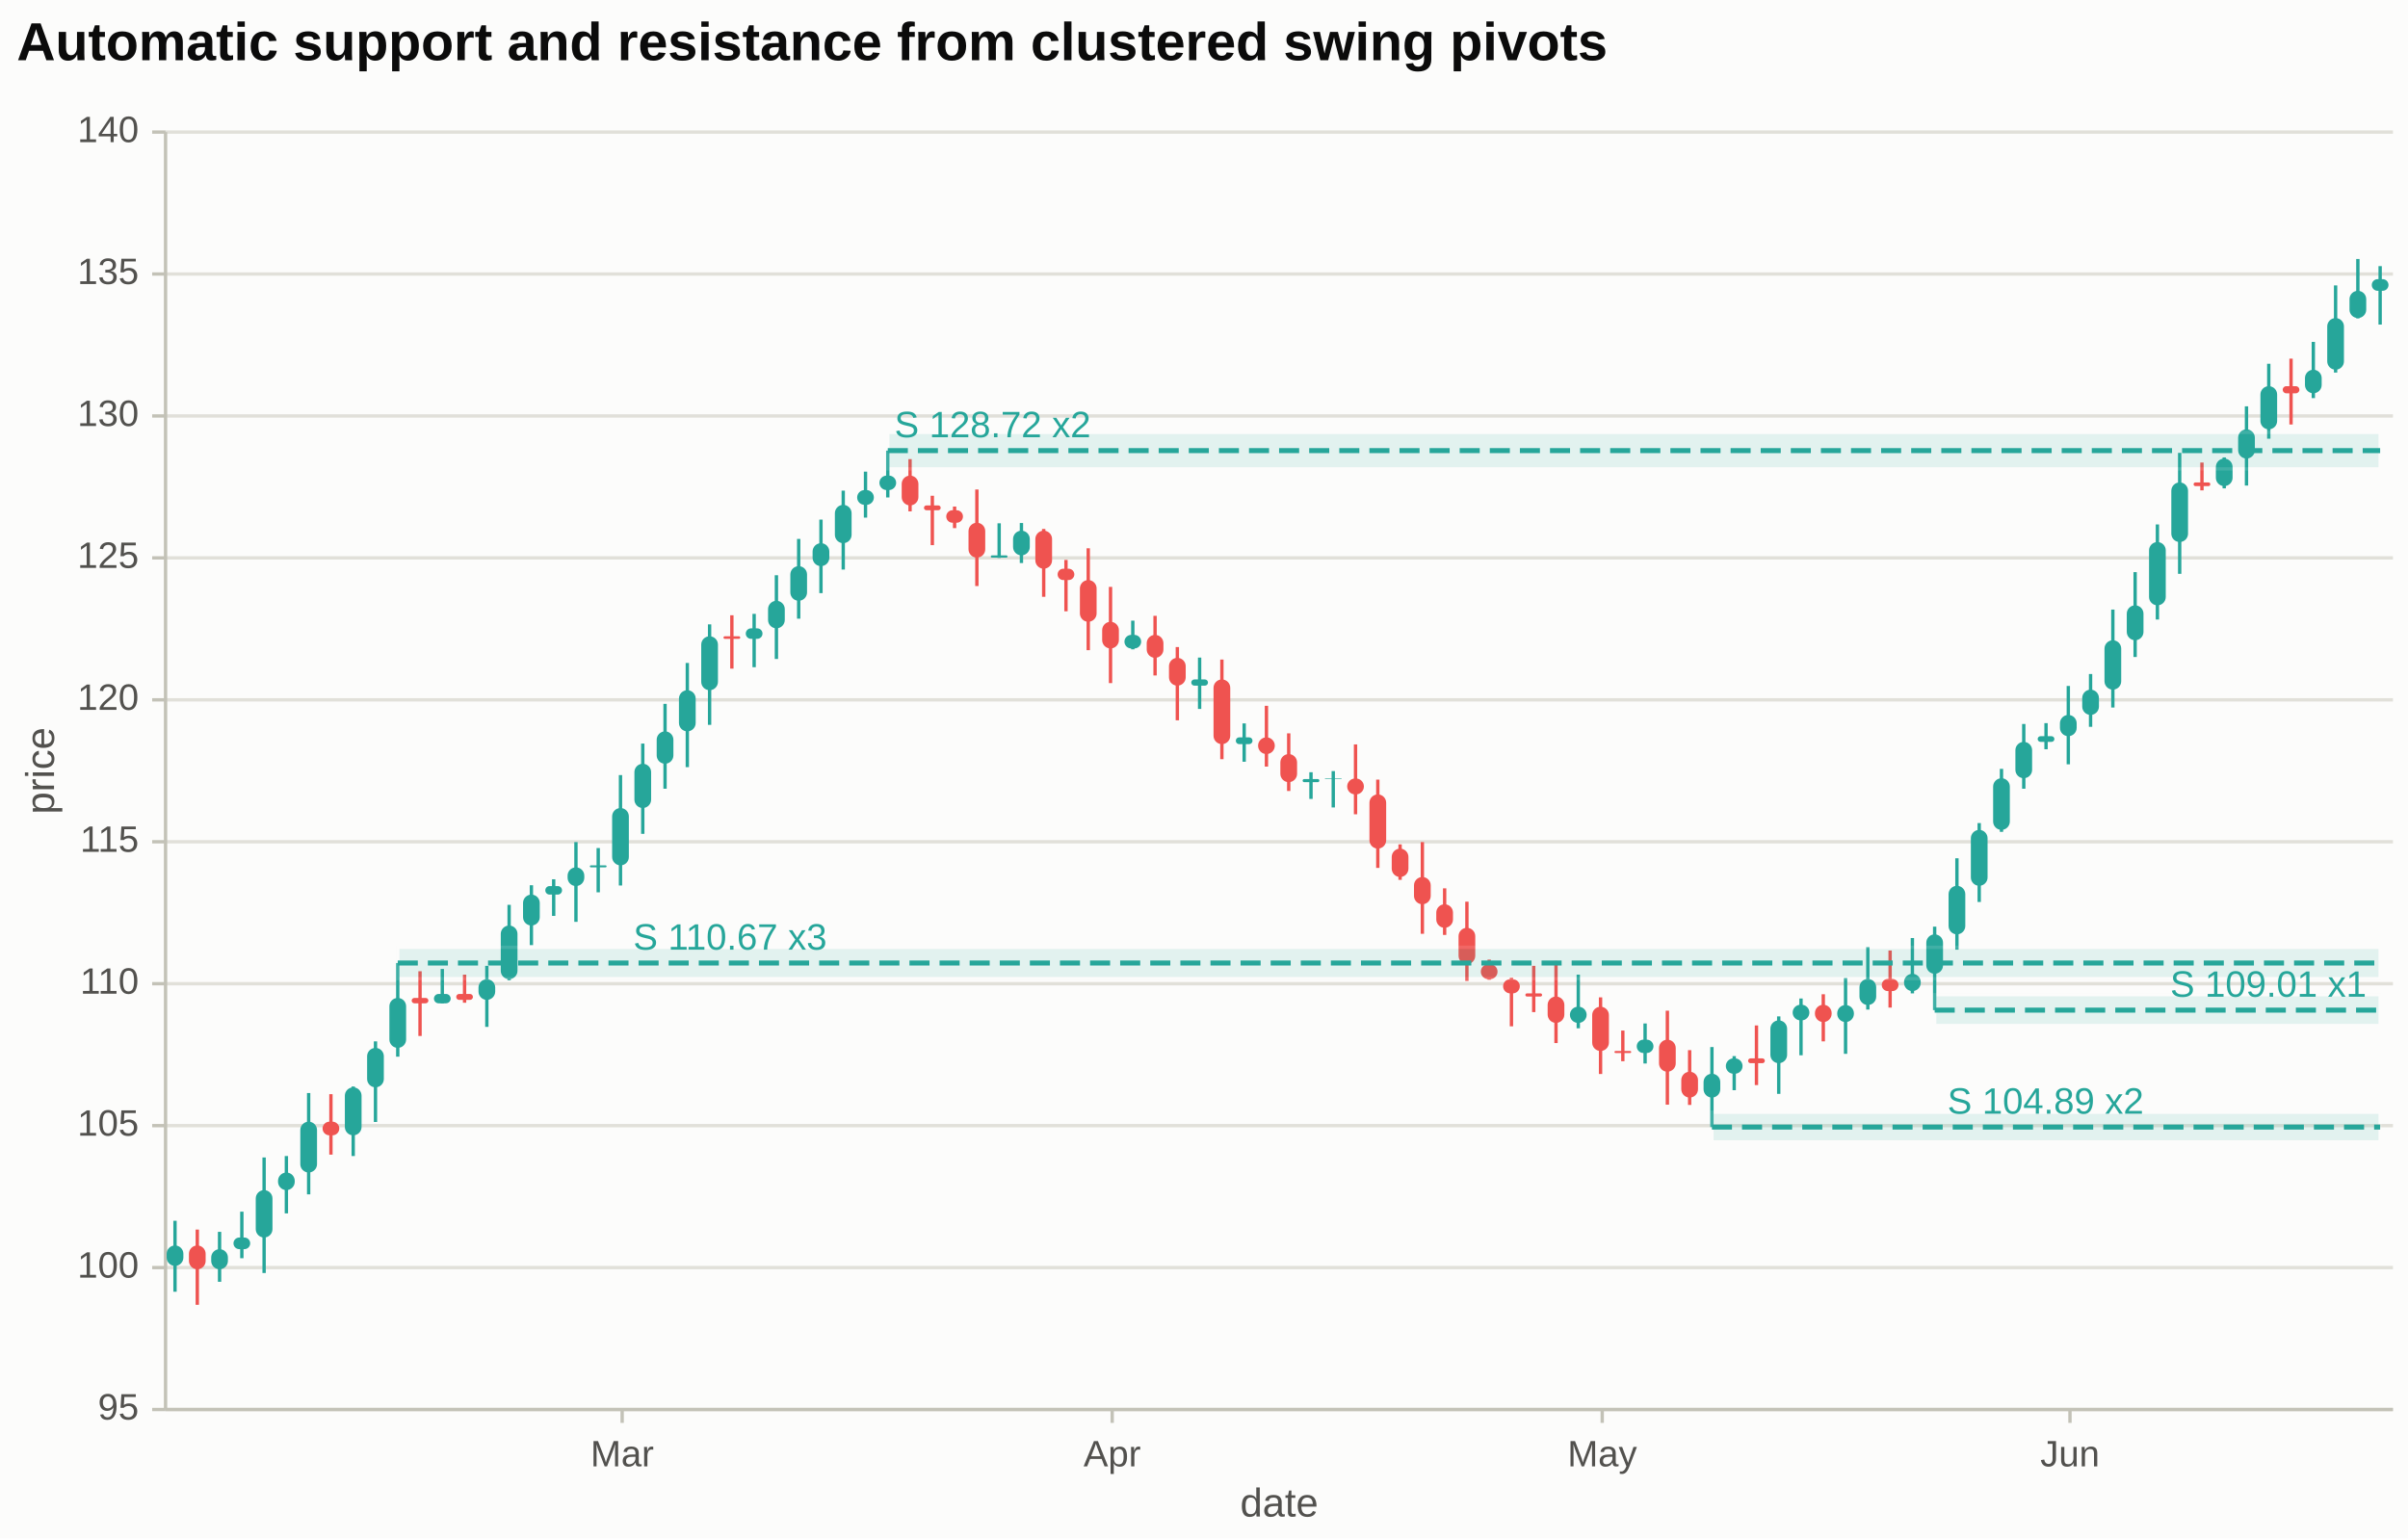
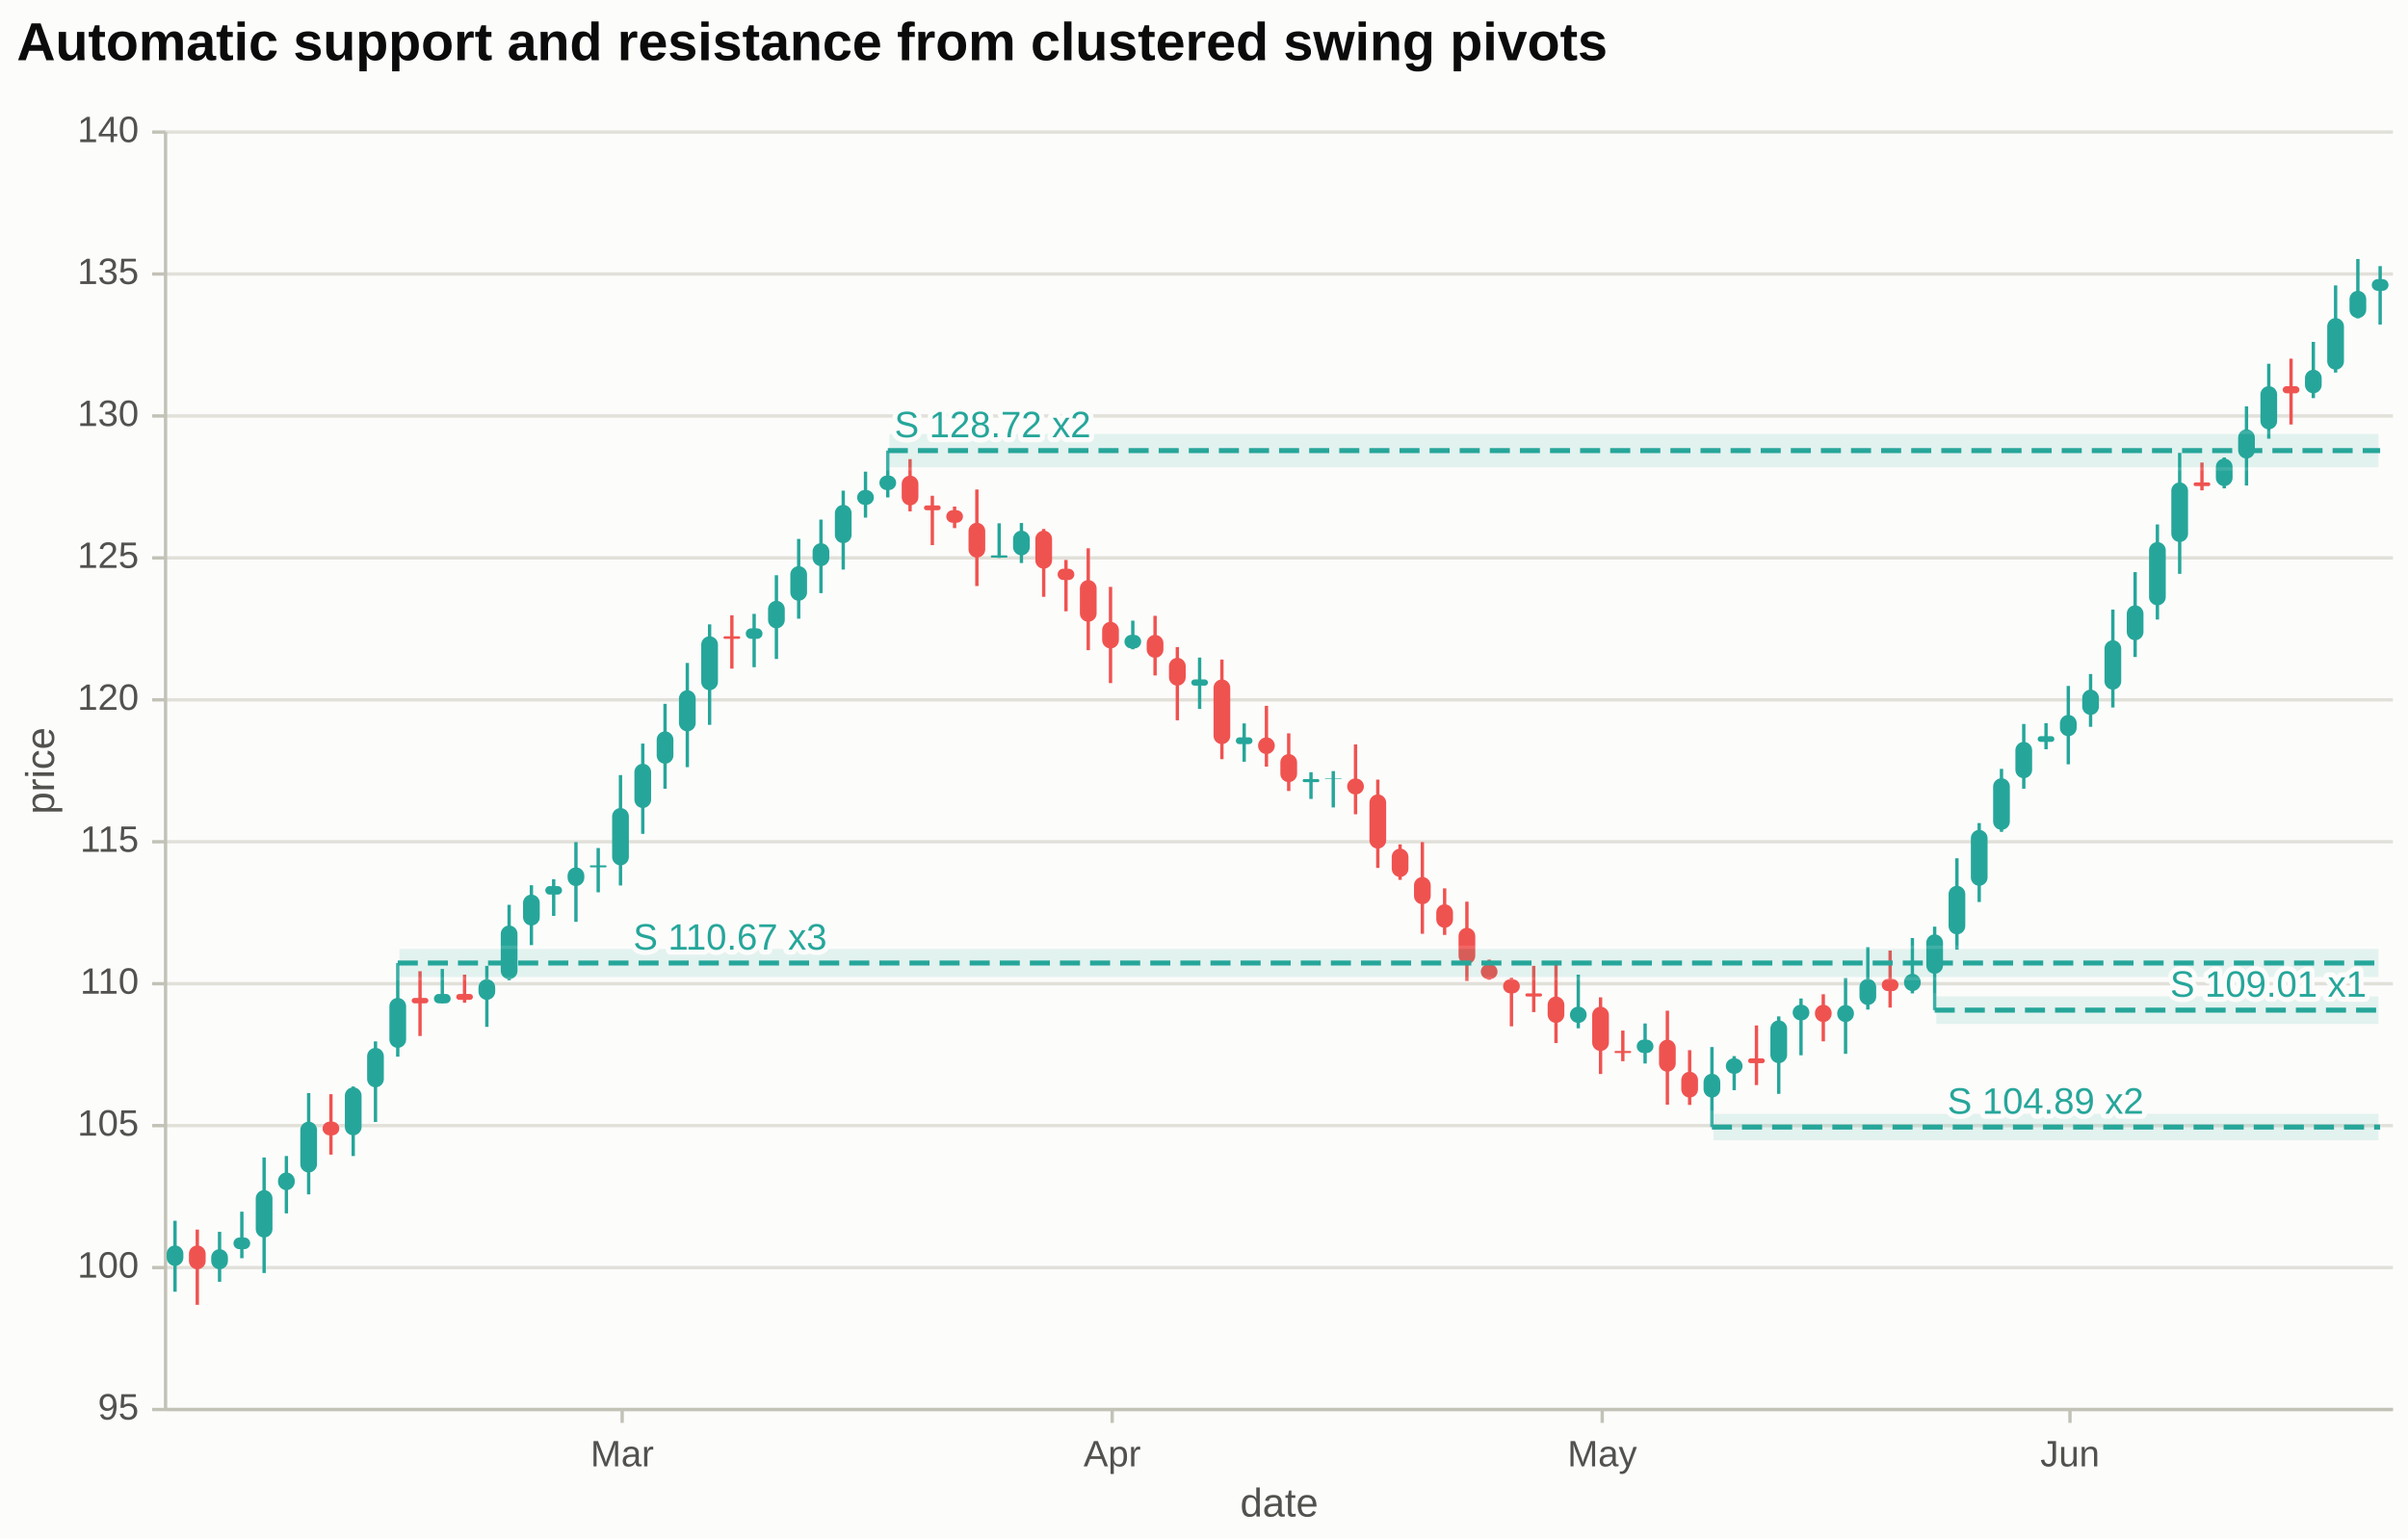
<svg xmlns="http://www.w3.org/2000/svg" width="720" height="460" viewBox="0 0 720 460" font-family="Arial, Liberation Sans, sans-serif">
  <defs>
    <clipPath id="clip-price">
      <rect x="49" y="39" width="666" height="382">
</rect>
    </clipPath>
  </defs>
  <rect width="100%" height="100%" fill="#fcfcfb">
</rect>
  <line x1="49.5" y1="421.5" x2="715.5" y2="421.5" stroke="#e1e0d9" stroke-width="1">
</line>
  <line x1="49.5" y1="379.06" x2="715.5" y2="379.06" stroke="#e1e0d9" stroke-width="1">
</line>
  <line x1="49.5" y1="336.61" x2="715.5" y2="336.61" stroke="#e1e0d9" stroke-width="1">
</line>
  <line x1="49.5" y1="294.17" x2="715.5" y2="294.17" stroke="#e1e0d9" stroke-width="1">
</line>
  <line x1="49.5" y1="251.72" x2="715.5" y2="251.72" stroke="#e1e0d9" stroke-width="1">
</line>
  <line x1="49.5" y1="209.28" x2="715.5" y2="209.28" stroke="#e1e0d9" stroke-width="1">
</line>
  <line x1="49.5" y1="166.83" x2="715.5" y2="166.83" stroke="#e1e0d9" stroke-width="1">
</line>
  <line x1="49.5" y1="124.39" x2="715.5" y2="124.39" stroke="#e1e0d9" stroke-width="1">
</line>
  <line x1="49.5" y1="81.94" x2="715.5" y2="81.94" stroke="#e1e0d9" stroke-width="1">
</line>
  <line x1="49.5" y1="39.5" x2="715.5" y2="39.5" stroke="#e1e0d9" stroke-width="1">
</line>
  <line x1="49.5" y1="421.5" x2="715.5" y2="421.5" stroke="#c3c2b7" stroke-width="1">
</line>
  <line x1="186.03" y1="421.5" x2="186.03" y2="425.5" stroke="#c3c2b7" stroke-width="1">
</line>
  <text x="186.03" y="438.5" font-size="11" fill="#52514e" text-anchor="middle">Mar</text>
  <line x1="332.55" y1="421.5" x2="332.55" y2="425.5" stroke="#c3c2b7" stroke-width="1">
</line>
  <text x="332.55" y="438.5" font-size="11" fill="#52514e" text-anchor="middle">Apr</text>
  <line x1="479.07" y1="421.5" x2="479.07" y2="425.5" stroke="#c3c2b7" stroke-width="1">
</line>
  <text x="479.07" y="438.5" font-size="11" fill="#52514e" text-anchor="middle">May</text>
  <line x1="618.93" y1="421.5" x2="618.93" y2="425.5" stroke="#c3c2b7" stroke-width="1">
</line>
  <text x="618.93" y="438.5" font-size="11" fill="#52514e" text-anchor="middle">Jun</text>
  <text x="382.5" y="453.5" font-size="12" fill="#52514e" font-weight="normal" text-anchor="middle">date</text>
  <line x1="49.5" y1="39.5" x2="49.5" y2="421.5" stroke="#c3c2b7" stroke-width="1">
</line>
  <line x1="45.5" y1="421.5" x2="49.5" y2="421.5" stroke="#c3c2b7" stroke-width="1">
</line>
  <text x="41.5" y="424.5" font-size="11" fill="#52514e" text-anchor="end">95</text>
  <line x1="45.5" y1="379.06" x2="49.5" y2="379.06" stroke="#c3c2b7" stroke-width="1">
</line>
  <text x="41.5" y="382.06" font-size="11" fill="#52514e" text-anchor="end">100</text>
  <line x1="45.5" y1="336.61" x2="49.5" y2="336.61" stroke="#c3c2b7" stroke-width="1">
</line>
  <text x="41.5" y="339.61" font-size="11" fill="#52514e" text-anchor="end">105</text>
  <line x1="45.5" y1="294.17" x2="49.5" y2="294.17" stroke="#c3c2b7" stroke-width="1">
</line>
  <text x="41.5" y="297.17" font-size="11" fill="#52514e" text-anchor="end">110</text>
  <line x1="45.5" y1="251.72" x2="49.5" y2="251.72" stroke="#c3c2b7" stroke-width="1">
</line>
  <text x="41.5" y="254.72" font-size="11" fill="#52514e" text-anchor="end">115</text>
  <line x1="45.5" y1="209.28" x2="49.5" y2="209.28" stroke="#c3c2b7" stroke-width="1">
</line>
  <text x="41.5" y="212.28" font-size="11" fill="#52514e" text-anchor="end">120</text>
  <line x1="45.5" y1="166.83" x2="49.5" y2="166.83" stroke="#c3c2b7" stroke-width="1">
</line>
  <text x="41.5" y="169.83" font-size="11" fill="#52514e" text-anchor="end">125</text>
  <line x1="45.5" y1="124.39" x2="49.5" y2="124.39" stroke="#c3c2b7" stroke-width="1">
</line>
  <text x="41.5" y="127.39" font-size="11" fill="#52514e" text-anchor="end">130</text>
  <line x1="45.5" y1="81.94" x2="49.5" y2="81.94" stroke="#c3c2b7" stroke-width="1">
</line>
  <text x="41.5" y="84.94" font-size="11" fill="#52514e" text-anchor="end">135</text>
  <line x1="45.5" y1="39.5" x2="49.5" y2="39.5" stroke="#c3c2b7" stroke-width="1">
</line>
  <text x="41.5" y="42.5" font-size="11" fill="#52514e" text-anchor="end">140</text>
  <text x="19.15" y="230.5" dy="-3" font-size="12" fill="#52514e" font-weight="normal" text-anchor="middle" transform="rotate(-90 19.15 230.5)">price</text>
  <g clip-path="url(#clip-price)">
    <line x1="52.33" y1="386.28" x2="52.33" y2="365.06" stroke="#26a69a" stroke-width="1">
</line>
    <line x1="58.99" y1="390.19" x2="58.99" y2="367.69" stroke="#ef5350" stroke-width="1">
</line>
    <line x1="65.65" y1="383.31" x2="65.65" y2="368.37" stroke="#26a69a" stroke-width="1">
</line>
    <line x1="72.31" y1="376.26" x2="72.31" y2="362.34" stroke="#26a69a" stroke-width="1">
</line>
    <line x1="78.97" y1="380.68" x2="78.97" y2="346.13" stroke="#26a69a" stroke-width="1">
</line>
    <line x1="85.63" y1="362.85" x2="85.63" y2="345.7" stroke="#26a69a" stroke-width="1">
</line>
    <line x1="92.29" y1="357.16" x2="92.29" y2="326.86" stroke="#26a69a" stroke-width="1">
</line>
    <line x1="98.95" y1="345.28" x2="98.95" y2="327.2" stroke="#ef5350" stroke-width="1">
</line>
    <line x1="105.61" y1="345.7" x2="105.61" y2="324.91" stroke="#26a69a" stroke-width="1">
</line>
    <line x1="112.27" y1="335.52" x2="112.27" y2="311.41" stroke="#26a69a" stroke-width="1">
</line>
    <line x1="118.93" y1="315.99" x2="118.93" y2="287.98" stroke="#26a69a" stroke-width="1">
</line>
    <line x1="125.59" y1="309.8" x2="125.59" y2="290.44" stroke="#ef5350" stroke-width="1">
</line>
    <line x1="132.25" y1="300.03" x2="132.25" y2="289.76" stroke="#26a69a" stroke-width="1">
</line>
    <line x1="138.91" y1="299.86" x2="138.91" y2="291.46" stroke="#ef5350" stroke-width="1">
</line>
    <line x1="145.57" y1="307.08" x2="145.57" y2="288.83" stroke="#26a69a" stroke-width="1">
</line>
    <line x1="152.23" y1="293.16" x2="152.23" y2="270.58" stroke="#26a69a" stroke-width="1">
</line>
    <line x1="158.89" y1="282.63" x2="158.89" y2="264.72" stroke="#26a69a" stroke-width="1">
</line>
    <line x1="165.55" y1="273.89" x2="165.55" y2="262.94" stroke="#26a69a" stroke-width="1">
</line>
    <line x1="172.21" y1="275.67" x2="172.21" y2="251.82" stroke="#26a69a" stroke-width="1">
</line>
    <line x1="178.87" y1="266.84" x2="178.87" y2="253.6" stroke="#26a69a" stroke-width="1">
</line>
    <line x1="185.53" y1="264.8" x2="185.53" y2="231.78" stroke="#26a69a" stroke-width="1">
</line>
    <line x1="192.19" y1="249.35" x2="192.19" y2="222.36" stroke="#26a69a" stroke-width="1">
</line>
    <line x1="198.85" y1="235.86" x2="198.85" y2="210.48" stroke="#26a69a" stroke-width="1">
</line>
    <line x1="205.51" y1="229.41" x2="205.51" y2="198.25" stroke="#26a69a" stroke-width="1">
</line>
    <line x1="212.17" y1="216.76" x2="212.17" y2="186.71" stroke="#26a69a" stroke-width="1">
</line>
    <line x1="218.83" y1="199.95" x2="218.83" y2="183.99" stroke="#ef5350" stroke-width="1">
</line>
    <line x1="225.49" y1="199.52" x2="225.49" y2="183.57" stroke="#26a69a" stroke-width="1">
</line>
    <line x1="232.15" y1="197.06" x2="232.15" y2="172.02" stroke="#26a69a" stroke-width="1">
</line>
    <line x1="238.81" y1="185.01" x2="238.81" y2="161.16" stroke="#26a69a" stroke-width="1">
</line>
    <line x1="245.47" y1="177.37" x2="245.47" y2="155.38" stroke="#26a69a" stroke-width="1">
</line>
    <line x1="252.13" y1="170.32" x2="252.13" y2="146.72" stroke="#26a69a" stroke-width="1">
</line>
    <line x1="258.79" y1="154.79" x2="258.79" y2="141.04" stroke="#26a69a" stroke-width="1">
</line>
    <line x1="265.45" y1="148.76" x2="265.45" y2="134.75" stroke="#26a69a" stroke-width="1">
</line>
    <line x1="272.11" y1="152.92" x2="272.11" y2="137.3" stroke="#ef5350" stroke-width="1">
</line>
    <line x1="278.77" y1="163.02" x2="278.77" y2="148.25" stroke="#ef5350" stroke-width="1">
</line>
    <line x1="285.43" y1="157.93" x2="285.43" y2="151.48" stroke="#ef5350" stroke-width="1">
</line>
    <line x1="292.09" y1="175.25" x2="292.09" y2="146.38" stroke="#ef5350" stroke-width="1">
</line>
    <line x1="298.75" y1="166.84" x2="298.75" y2="156.49" stroke="#26a69a" stroke-width="1">
</line>
    <line x1="305.41" y1="168.37" x2="305.41" y2="156.4" stroke="#26a69a" stroke-width="1">
</line>
    <line x1="312.07" y1="178.47" x2="312.07" y2="158.18" stroke="#ef5350" stroke-width="1">
</line>
    <line x1="318.73" y1="182.8" x2="318.73" y2="167.44" stroke="#ef5350" stroke-width="1">
</line>
    <line x1="325.39" y1="194.43" x2="325.39" y2="163.96" stroke="#ef5350" stroke-width="1">
</line>
    <line x1="332.05" y1="204.28" x2="332.05" y2="175.5" stroke="#ef5350" stroke-width="1">
</line>
    <line x1="338.71" y1="194.18" x2="338.71" y2="185.6" stroke="#26a69a" stroke-width="1">
</line>
    <line x1="345.37" y1="201.99" x2="345.37" y2="184.16" stroke="#ef5350" stroke-width="1">
</line>
    <line x1="352.03" y1="215.4" x2="352.03" y2="193.5" stroke="#ef5350" stroke-width="1">
</line>
    <line x1="358.69" y1="212" x2="358.69" y2="196.64" stroke="#26a69a" stroke-width="1">
</line>
    <line x1="365.35" y1="227.03" x2="365.35" y2="197.23" stroke="#ef5350" stroke-width="1">
</line>
    <line x1="372.01" y1="227.79" x2="372.01" y2="216.33" stroke="#26a69a" stroke-width="1">
</line>
    <line x1="378.67" y1="229.24" x2="378.67" y2="211.07" stroke="#ef5350" stroke-width="1">
</line>
    <line x1="385.33" y1="236.54" x2="385.33" y2="219.3" stroke="#ef5350" stroke-width="1">
</line>
    <line x1="391.99" y1="238.91" x2="391.99" y2="230.93" stroke="#26a69a" stroke-width="1">
</line>
    <line x1="398.65" y1="241.46" x2="398.65" y2="230.59" stroke="#26a69a" stroke-width="1">
</line>
    <line x1="405.31" y1="243.5" x2="405.31" y2="222.61" stroke="#ef5350" stroke-width="1">
</line>
    <line x1="411.97" y1="259.54" x2="411.97" y2="233.14" stroke="#ef5350" stroke-width="1">
</line>
    <line x1="418.63" y1="263.11" x2="418.63" y2="252.5" stroke="#ef5350" stroke-width="1">
</line>
    <line x1="425.29" y1="279.24" x2="425.29" y2="251.82" stroke="#ef5350" stroke-width="1">
</line>
    <line x1="431.95" y1="279.58" x2="431.95" y2="265.65" stroke="#ef5350" stroke-width="1">
</line>
    <line x1="438.61" y1="293.33" x2="438.61" y2="269.64" stroke="#ef5350" stroke-width="1">
</line>
    <line x1="445.27" y1="292.99" x2="445.27" y2="286.96" stroke="#ef5350" stroke-width="1">
</line>
    <line x1="451.93" y1="306.91" x2="451.93" y2="292.39" stroke="#ef5350" stroke-width="1">
</line>
    <line x1="458.59" y1="302.66" x2="458.59" y2="288.83" stroke="#ef5350" stroke-width="1">
</line>
    <line x1="465.25" y1="311.92" x2="465.25" y2="287.38" stroke="#ef5350" stroke-width="1">
</line>
    <line x1="471.91" y1="307.5" x2="471.91" y2="291.46" stroke="#26a69a" stroke-width="1">
</line>
    <line x1="478.57" y1="321.17" x2="478.57" y2="298.25" stroke="#ef5350" stroke-width="1">
</line>
    <line x1="485.23" y1="317.35" x2="485.23" y2="308.18" stroke="#ef5350" stroke-width="1">
</line>
    <line x1="491.89" y1="318.03" x2="491.89" y2="306.06" stroke="#26a69a" stroke-width="1">
</line>
    <line x1="498.55" y1="330.34" x2="498.55" y2="302.24" stroke="#ef5350" stroke-width="1">
</line>
    <line x1="505.21" y1="330.42" x2="505.21" y2="314.04" stroke="#ef5350" stroke-width="1">
</line>
    <line x1="511.87" y1="337.04" x2="511.87" y2="313.11" stroke="#26a69a" stroke-width="1">
</line>
    <line x1="518.53" y1="326.01" x2="518.53" y2="315.82" stroke="#26a69a" stroke-width="1">
</line>
    <line x1="525.19" y1="324.48" x2="525.19" y2="306.65" stroke="#ef5350" stroke-width="1">
</line>
    <line x1="531.85" y1="327.11" x2="531.85" y2="303.94" stroke="#26a69a" stroke-width="1">
</line>
    <line x1="538.51" y1="315.57" x2="538.51" y2="298.59" stroke="#26a69a" stroke-width="1">
</line>
    <line x1="545.17" y1="311.41" x2="545.17" y2="297.32" stroke="#ef5350" stroke-width="1">
</line>
    <line x1="551.83" y1="315.14" x2="551.83" y2="292.48" stroke="#26a69a" stroke-width="1">
</line>
    <line x1="558.49" y1="301.9" x2="558.49" y2="283.23" stroke="#26a69a" stroke-width="1">
</line>
    <line x1="565.15" y1="301.31" x2="565.15" y2="284.24" stroke="#ef5350" stroke-width="1">
</line>
    <line x1="571.81" y1="297.06" x2="571.81" y2="280.51" stroke="#26a69a" stroke-width="1">
</line>
    <line x1="578.47" y1="302.07" x2="578.47" y2="277.11" stroke="#26a69a" stroke-width="1">
</line>
    <line x1="585.13" y1="283.99" x2="585.13" y2="256.66" stroke="#26a69a" stroke-width="1">
</line>
    <line x1="591.79" y1="269.73" x2="591.79" y2="246.13" stroke="#26a69a" stroke-width="1">
</line>
    <line x1="598.45" y1="248.76" x2="598.45" y2="229.92" stroke="#26a69a" stroke-width="1">
</line>
    <line x1="605.11" y1="235.86" x2="605.11" y2="216.5" stroke="#26a69a" stroke-width="1">
</line>
    <line x1="611.77" y1="224.06" x2="611.77" y2="216.25" stroke="#26a69a" stroke-width="1">
</line>
    <line x1="618.43" y1="228.56" x2="618.43" y2="205.13" stroke="#26a69a" stroke-width="1">
</line>
    <line x1="625.09" y1="217.35" x2="625.09" y2="201.56" stroke="#26a69a" stroke-width="1">
</line>
    <line x1="631.75" y1="211.58" x2="631.75" y2="182.29" stroke="#26a69a" stroke-width="1">
</line>
    <line x1="638.41" y1="196.47" x2="638.41" y2="171.09" stroke="#26a69a" stroke-width="1">
</line>
    <line x1="645.07" y1="185.26" x2="645.07" y2="156.83" stroke="#26a69a" stroke-width="1">
</line>
    <line x1="651.73" y1="171.6" x2="651.73" y2="135.43" stroke="#26a69a" stroke-width="1">
</line>
    <line x1="658.39" y1="146.64" x2="658.39" y2="138.32" stroke="#ef5350" stroke-width="1">
</line>
    <line x1="665.05" y1="146.04" x2="665.05" y2="136.79" stroke="#26a69a" stroke-width="1">
</line>
    <line x1="671.71" y1="145.2" x2="671.71" y2="121.51" stroke="#26a69a" stroke-width="1">
</line>
    <line x1="678.37" y1="131.19" x2="678.37" y2="108.78" stroke="#26a69a" stroke-width="1">
</line>
    <line x1="685.03" y1="126.94" x2="685.03" y2="107.25" stroke="#ef5350" stroke-width="1">
</line>
    <line x1="691.69" y1="119.05" x2="691.69" y2="102.24" stroke="#26a69a" stroke-width="1">
</line>
    <line x1="698.35" y1="111.41" x2="698.35" y2="85.35" stroke="#26a69a" stroke-width="1">
</line>
    <line x1="705.01" y1="95.2" x2="705.01" y2="77.45" stroke="#26a69a" stroke-width="1">
</line>
    <line x1="711.67" y1="97.06" x2="711.67" y2="79.58" stroke="#26a69a" stroke-width="1">
</line>
    <path d="M52.33,372.44H52.33A2.5,2.5 0 0 1 54.83,374.94V376.06A2.5,2.5 0 0 1 52.33,378.56H52.33A2.5,2.5 0 0 1 49.83,376.06V374.94A2.5,2.5 0 0 1 52.33,372.44Z" fill="#26a69a">
</path>
    <path d="M58.99,372.44H58.99A2.5,2.5 0 0 1 61.49,374.94V377.07A2.5,2.5 0 0 1 58.99,379.57H58.99A2.5,2.5 0 0 1 56.49,377.07V374.94A2.5,2.5 0 0 1 58.99,372.44Z" fill="#ef5350">
</path>
    <path d="M65.65,373.55H65.65A2.5,2.5 0 0 1 68.15,376.05V377.07A2.5,2.5 0 0 1 65.65,379.57H65.65A2.5,2.5 0 0 1 63.15,377.07V376.05A2.5,2.5 0 0 1 65.65,373.55Z" fill="#26a69a">
</path>
    <path d="M71.55,370.07H73.07A1.74,1.74 0 0 1 74.81,371.81V371.81A1.74,1.74 0 0 1 73.07,373.55H71.55A1.74,1.74 0 0 1 69.81,371.81V371.81A1.74,1.74 0 0 1 71.55,370.07Z" fill="#26a69a">
</path>
    <path d="M78.97,355.89H78.97A2.5,2.5 0 0 1 81.47,358.39V367.57A2.5,2.5 0 0 1 78.97,370.07H78.97A2.5,2.5 0 0 1 76.47,367.57V358.39A2.5,2.5 0 0 1 78.97,355.89Z" fill="#26a69a">
</path>
    <path d="M85.63,350.63H85.63A2.5,2.5 0 0 1 88.13,353.13V353.39A2.5,2.5 0 0 1 85.63,355.89H85.63A2.5,2.5 0 0 1 83.13,353.39V353.13A2.5,2.5 0 0 1 85.63,350.63Z" fill="#26a69a">
</path>
    <path d="M92.29,335.43H92.29A2.5,2.5 0 0 1 94.79,337.93V348.13A2.5,2.5 0 0 1 92.29,350.63H92.29A2.5,2.5 0 0 1 89.79,348.13V337.93A2.5,2.5 0 0 1 92.29,335.43Z" fill="#26a69a">
</path>
    <path d="M98.49,335.43H99.41A2.04,2.04 0 0 1 101.45,337.47V337.47A2.04,2.04 0 0 1 99.41,339.51H98.49A2.04,2.04 0 0 1 96.45,337.47V337.47A2.04,2.04 0 0 1 98.49,335.43Z" fill="#ef5350">
</path>
    <path d="M105.61,325.16H105.61A2.5,2.5 0 0 1 108.11,327.66V337.01A2.5,2.5 0 0 1 105.61,339.51H105.61A2.5,2.5 0 0 1 103.11,337.01V327.66A2.5,2.5 0 0 1 105.61,325.16Z" fill="#26a69a">
</path>
    <path d="M112.27,313.36H112.27A2.5,2.5 0 0 1 114.77,315.86V322.66A2.5,2.5 0 0 1 112.27,325.16H112.27A2.5,2.5 0 0 1 109.77,322.66V315.86A2.5,2.5 0 0 1 112.27,313.36Z" fill="#26a69a">
</path>
    <path d="M118.93,298.42H118.93A2.5,2.5 0 0 1 121.43,300.92V310.86A2.5,2.5 0 0 1 118.93,313.36H118.93A2.5,2.5 0 0 1 116.43,310.86V300.92A2.5,2.5 0 0 1 118.93,298.42Z" fill="#26a69a">
</path>
    <path d="M123.9,298.42H127.28A0.81,0.81 0 0 1 128.09,299.23V299.23A0.81,0.81 0 0 1 127.28,300.03H123.9A0.81,0.81 0 0 1 123.09,299.23V299.23A0.81,0.81 0 0 1 123.9,298.42Z" fill="#ef5350">
</path>
    <path d="M131.15,297.23H133.35A1.4,1.4 0 0 1 134.75,298.63V298.63A1.4,1.4 0 0 1 133.35,300.03H131.15A1.4,1.4 0 0 1 129.75,298.63V298.63A1.4,1.4 0 0 1 131.15,297.23Z" fill="#26a69a">
</path>
    <path d="M137.3,297.23H140.52A0.89,0.89 0 0 1 141.41,298.12V298.12A0.89,0.89 0 0 1 140.52,299.01H137.3A0.89,0.89 0 0 1 136.41,298.12V298.12A0.89,0.89 0 0 1 137.3,297.23Z" fill="#ef5350">
</path>
    <path d="M145.57,292.82H145.57A2.5,2.5 0 0 1 148.07,295.32V296.51A2.5,2.5 0 0 1 145.57,299.01H145.57A2.5,2.5 0 0 1 143.07,296.51V295.32A2.5,2.5 0 0 1 145.57,292.82Z" fill="#26a69a">
</path>
    <path d="M152.23,276.77H152.23A2.5,2.5 0 0 1 154.73,279.27V290.32A2.5,2.5 0 0 1 152.23,292.82H152.23A2.5,2.5 0 0 1 149.73,290.32V279.27A2.5,2.5 0 0 1 152.23,276.77Z" fill="#26a69a">
</path>
    <path d="M158.89,267.52H158.89A2.5,2.5 0 0 1 161.39,270.02V274.27A2.5,2.5 0 0 1 158.89,276.77H158.89A2.5,2.5 0 0 1 156.39,274.27V270.02A2.5,2.5 0 0 1 158.89,267.52Z" fill="#26a69a">
</path>
    <path d="M164.32,264.97H166.78A1.27,1.27 0 0 1 168.05,266.25V266.25A1.27,1.27 0 0 1 166.78,267.52H164.32A1.27,1.27 0 0 1 163.05,266.25V266.25A1.27,1.27 0 0 1 164.32,264.97Z" fill="#26a69a">
</path>
    <path d="M172.21,259.37H172.21A2.5,2.5 0 0 1 174.71,261.87V262.47A2.5,2.5 0 0 1 172.21,264.97H172.21A2.5,2.5 0 0 1 169.71,262.47V261.87A2.5,2.5 0 0 1 172.21,259.37Z" fill="#26a69a">
</path>
    <path d="M176.67,258.78H181.07A0.3,0.3 0 0 1 181.37,259.07V259.07A0.3,0.3 0 0 1 181.07,259.37H176.67A0.3,0.3 0 0 1 176.37,259.07V259.07A0.3,0.3 0 0 1 176.67,258.78Z" fill="#26a69a">
</path>
    <path d="M185.53,241.63H185.53A2.5,2.5 0 0 1 188.03,244.13V256.28A2.5,2.5 0 0 1 185.53,258.78H185.53A2.5,2.5 0 0 1 183.03,256.28V244.13A2.5,2.5 0 0 1 185.53,241.63Z" fill="#26a69a">
</path>
    <path d="M192.19,228.39H192.19A2.5,2.5 0 0 1 194.69,230.89V239.13A2.5,2.5 0 0 1 192.19,241.63H192.19A2.5,2.5 0 0 1 189.69,239.13V230.89A2.5,2.5 0 0 1 192.19,228.39Z" fill="#26a69a">
</path>
    <path d="M198.85,218.71H198.85A2.5,2.5 0 0 1 201.35,221.21V225.89A2.5,2.5 0 0 1 198.85,228.39H198.85A2.5,2.5 0 0 1 196.35,225.89V221.21A2.5,2.5 0 0 1 198.85,218.71Z" fill="#26a69a">
</path>
    <path d="M205.51,206.4H205.51A2.5,2.5 0 0 1 208.01,208.9V216.21A2.5,2.5 0 0 1 205.51,218.71H205.51A2.5,2.5 0 0 1 203.01,216.21V208.9A2.5,2.5 0 0 1 205.51,206.4Z" fill="#26a69a">
</path>
    <path d="M212.17,190.27H212.17A2.5,2.5 0 0 1 214.67,192.77V203.9A2.5,2.5 0 0 1 212.17,206.4H212.17A2.5,2.5 0 0 1 209.67,203.9V192.77A2.5,2.5 0 0 1 212.17,190.27Z" fill="#26a69a">
</path>
    <path d="M216.71,190.27H220.95A0.38,0.38 0 0 1 221.33,190.65V190.65A0.38,0.38 0 0 1 220.95,191.04H216.71A0.38,0.38 0 0 1 216.33,190.65V190.65A0.38,0.38 0 0 1 216.71,190.27Z" fill="#ef5350">
</path>
    <path d="M224.56,187.9H226.42A1.57,1.57 0 0 1 227.99,189.47V189.47A1.57,1.57 0 0 1 226.42,191.04H224.56A1.57,1.57 0 0 1 222.99,189.47V189.47A1.57,1.57 0 0 1 224.56,187.9Z" fill="#26a69a">
</path>
    <path d="M232.15,179.66H232.15A2.5,2.5 0 0 1 234.65,182.16V185.4A2.5,2.5 0 0 1 232.15,187.9H232.15A2.5,2.5 0 0 1 229.65,185.4V182.16A2.5,2.5 0 0 1 232.15,179.66Z" fill="#26a69a">
</path>
    <path d="M238.81,169.3H238.81A2.5,2.5 0 0 1 241.31,171.8V177.16A2.5,2.5 0 0 1 238.81,179.66H238.81A2.5,2.5 0 0 1 236.31,177.16V171.8A2.5,2.5 0 0 1 238.81,169.3Z" fill="#26a69a">
</path>
    <path d="M245.47,162.43H245.47A2.5,2.5 0 0 1 247.97,164.93V166.8A2.5,2.5 0 0 1 245.47,169.3H245.47A2.5,2.5 0 0 1 242.97,166.8V164.93A2.5,2.5 0 0 1 245.47,162.43Z" fill="#26a69a">
</path>
    <path d="M252.13,150.97H252.13A2.5,2.5 0 0 1 254.63,153.47V159.93A2.5,2.5 0 0 1 252.13,162.43H252.13A2.5,2.5 0 0 1 249.63,159.93V153.47A2.5,2.5 0 0 1 252.13,150.97Z" fill="#26a69a">
</path>
    <path d="M258.5,146.55H259.08A2.21,2.21 0 0 1 261.29,148.76V148.76A2.21,2.21 0 0 1 259.08,150.97H258.5A2.21,2.21 0 0 1 256.29,148.76V148.76A2.21,2.21 0 0 1 258.5,146.55Z" fill="#26a69a">
</path>
    <path d="M265.11,142.22H265.79A2.16,2.16 0 0 1 267.95,144.39V144.39A2.16,2.16 0 0 1 265.79,146.55H265.11A2.16,2.16 0 0 1 262.95,144.39V144.39A2.16,2.16 0 0 1 265.11,142.22Z" fill="#26a69a">
</path>
    <path d="M272.11,142.22H272.11A2.5,2.5 0 0 1 274.61,144.72V148.64A2.5,2.5 0 0 1 272.11,151.14H272.11A2.5,2.5 0 0 1 269.61,148.64V144.72A2.5,2.5 0 0 1 272.11,142.22Z" fill="#ef5350">
</path>
    <path d="M276.99,151.14H280.55A0.72,0.72 0 0 1 281.27,151.86V151.86A0.72,0.72 0 0 1 280.55,152.58H276.99A0.72,0.72 0 0 1 276.27,151.86V151.86A0.72,0.72 0 0 1 276.99,151.14Z" fill="#ef5350">
</path>
    <path d="M284.8,152.58H286.06A1.87,1.87 0 0 1 287.93,154.45V154.45A1.87,1.87 0 0 1 286.06,156.32H284.8A1.87,1.87 0 0 1 282.93,154.45V154.45A1.87,1.87 0 0 1 284.8,152.58Z" fill="#ef5350">
</path>
    <path d="M292.09,156.32H292.09A2.5,2.5 0 0 1 294.59,158.82V164.26A2.5,2.5 0 0 1 292.09,166.76H292.09A2.5,2.5 0 0 1 289.59,164.26V158.82A2.5,2.5 0 0 1 292.09,156.32Z" fill="#ef5350">
</path>
    <path d="M296.59,166.08H300.91A0.34,0.34 0 0 1 301.25,166.42V166.42A0.34,0.34 0 0 1 300.91,166.76H296.59A0.34,0.34 0 0 1 296.25,166.42V166.42A0.34,0.34 0 0 1 296.59,166.08Z" fill="#26a69a">
</path>
    <path d="M305.41,158.69H305.41A2.5,2.5 0 0 1 307.91,161.19V163.58A2.5,2.5 0 0 1 305.41,166.08H305.41A2.5,2.5 0 0 1 302.91,163.58V161.19A2.5,2.5 0 0 1 305.41,158.69Z" fill="#26a69a">
</path>
    <path d="M312.07,158.69H312.07A2.5,2.5 0 0 1 314.57,161.19V167.57A2.5,2.5 0 0 1 312.07,170.07H312.07A2.5,2.5 0 0 1 309.57,167.57V161.19A2.5,2.5 0 0 1 312.07,158.69Z" fill="#ef5350">
</path>
    <path d="M317.93,170.07H319.53A1.7,1.7 0 0 1 321.23,171.77V171.77A1.7,1.7 0 0 1 319.53,173.46H317.93A1.7,1.7 0 0 1 316.23,171.77V171.77A1.7,1.7 0 0 1 317.93,170.07Z" fill="#ef5350">
</path>
    <path d="M325.39,173.46H325.39A2.5,2.5 0 0 1 327.89,175.96V183.44A2.5,2.5 0 0 1 325.39,185.94H325.39A2.5,2.5 0 0 1 322.89,183.44V175.96A2.5,2.5 0 0 1 325.39,173.46Z" fill="#ef5350">
</path>
    <path d="M332.05,185.94H332.05A2.5,2.5 0 0 1 334.55,188.44V191.42A2.5,2.5 0 0 1 332.05,193.92H332.05A2.5,2.5 0 0 1 329.55,191.42V188.44A2.5,2.5 0 0 1 332.05,185.94Z" fill="#ef5350">
</path>
    <path d="M338.25,189.85H339.17A2.04,2.04 0 0 1 341.21,191.88V191.88A2.04,2.04 0 0 1 339.17,193.92H338.25A2.04,2.04 0 0 1 336.21,191.88V191.88A2.04,2.04 0 0 1 338.25,189.85Z" fill="#26a69a">
</path>
    <path d="M345.37,189.85H345.37A2.5,2.5 0 0 1 347.87,192.35V194.22A2.5,2.5 0 0 1 345.37,196.72H345.37A2.5,2.5 0 0 1 342.87,194.22V192.35A2.5,2.5 0 0 1 345.37,189.85Z" fill="#ef5350">
</path>
    <path d="M352.03,196.72H352.03A2.5,2.5 0 0 1 354.53,199.22V202.54A2.5,2.5 0 0 1 352.03,205.04H352.03A2.5,2.5 0 0 1 349.53,202.54V199.22A2.5,2.5 0 0 1 352.03,196.72Z" fill="#ef5350">
</path>
    <path d="M357.12,203.18H360.26A0.93,0.93 0 0 1 361.19,204.11V204.11A0.93,0.93 0 0 1 360.26,205.04H357.12A0.93,0.93 0 0 1 356.19,204.11V204.11A0.93,0.93 0 0 1 357.12,203.18Z" fill="#26a69a">
</path>
    <path d="M365.35,203.18H365.35A2.5,2.5 0 0 1 367.85,205.68V220.03A2.5,2.5 0 0 1 365.35,222.53H365.35A2.5,2.5 0 0 1 362.85,220.03V205.68A2.5,2.5 0 0 1 365.35,203.18Z" fill="#ef5350">
</path>
    <path d="M370.53,220.49H373.49A1.02,1.02 0 0 1 374.51,221.51V221.51A1.02,1.02 0 0 1 373.49,222.53H370.53A1.02,1.02 0 0 1 369.51,221.51V221.51A1.02,1.02 0 0 1 370.53,220.49Z" fill="#26a69a">
</path>
    <path d="M378.67,220.49H378.67A2.5,2.5 0 0 1 381.17,222.99V223A2.5,2.5 0 0 1 378.67,225.5H378.67A2.5,2.5 0 0 1 376.17,223V222.99A2.5,2.5 0 0 1 378.67,220.49Z" fill="#ef5350">
</path>
    <path d="M385.33,225.5H385.33A2.5,2.5 0 0 1 387.83,228V231.4A2.5,2.5 0 0 1 385.33,233.9H385.33A2.5,2.5 0 0 1 382.83,231.4V228A2.5,2.5 0 0 1 385.33,225.5Z" fill="#ef5350">
</path>
    <path d="M389.96,232.97H394.02A0.47,0.47 0 0 1 394.49,233.44V233.44A0.47,0.47 0 0 1 394.02,233.9H389.96A0.47,0.47 0 0 1 389.49,233.44V233.44A0.47,0.47 0 0 1 389.96,232.97Z" fill="#26a69a">
</path>
    <path d="M396.23,232.8H401.07A0.08,0.08 0 0 1 401.15,232.89V232.89A0.08,0.08 0 0 1 401.07,232.97H396.23A0.08,0.08 0 0 1 396.15,232.89V232.89A0.08,0.08 0 0 1 396.23,232.8Z" fill="#26a69a">
</path>
    <path d="M405.19,232.8H405.43A2.38,2.38 0 0 1 407.81,235.18V235.18A2.38,2.38 0 0 1 405.43,237.56H405.19A2.38,2.38 0 0 1 402.81,235.18V235.18A2.38,2.38 0 0 1 405.19,232.8Z" fill="#ef5350">
</path>
    <path d="M411.97,237.56H411.97A2.5,2.5 0 0 1 414.47,240.06V251.27A2.5,2.5 0 0 1 411.97,253.77H411.97A2.5,2.5 0 0 1 409.47,251.27V240.06A2.5,2.5 0 0 1 411.97,237.56Z" fill="#ef5350">
</path>
    <path d="M418.63,253.77H418.63A2.5,2.5 0 0 1 421.13,256.27V259.76A2.5,2.5 0 0 1 418.63,262.26H418.63A2.5,2.5 0 0 1 416.13,259.76V256.27A2.5,2.5 0 0 1 418.63,253.77Z" fill="#ef5350">
</path>
    <path d="M425.29,262.26H425.29A2.5,2.5 0 0 1 427.79,264.76V267.91A2.5,2.5 0 0 1 425.29,270.41H425.29A2.5,2.5 0 0 1 422.79,267.91V264.76A2.5,2.5 0 0 1 425.29,262.26Z" fill="#ef5350">
</path>
    <path d="M431.95,270.41H431.95A2.5,2.5 0 0 1 434.45,272.91V274.95A2.5,2.5 0 0 1 431.95,277.45H431.95A2.5,2.5 0 0 1 429.45,274.95V272.91A2.5,2.5 0 0 1 431.95,270.41Z" fill="#ef5350">
</path>
    <path d="M438.61,277.45H438.61A2.5,2.5 0 0 1 441.11,279.95V285.82A2.5,2.5 0 0 1 438.61,288.32H438.61A2.5,2.5 0 0 1 436.11,285.82V279.95A2.5,2.5 0 0 1 438.61,277.45Z" fill="#ef5350">
</path>
    <path d="M445.02,288.32H445.52A2.25,2.25 0 0 1 447.77,290.57V290.57A2.25,2.25 0 0 1 445.52,292.82H445.02A2.25,2.25 0 0 1 442.77,290.57V290.57A2.25,2.25 0 0 1 445.02,288.32Z" fill="#ef5350">
</path>
    <path d="M451.55,292.82H452.31A2.12,2.12 0 0 1 454.43,294.94V294.94A2.12,2.12 0 0 1 452.31,297.06H451.55A2.12,2.12 0 0 1 449.43,294.94V294.94A2.12,2.12 0 0 1 451.55,292.82Z" fill="#ef5350">
</path>
    <path d="M456.56,297.06H460.62A0.47,0.47 0 0 1 461.09,297.53V297.53A0.47,0.47 0 0 1 460.62,298H456.56A0.47,0.47 0 0 1 456.09,297.53V297.53A0.47,0.47 0 0 1 456.56,297.06Z" fill="#ef5350">
</path>
    <path d="M465.25,298H465.25A2.5,2.5 0 0 1 467.75,300.5V303.39A2.5,2.5 0 0 1 465.25,305.89H465.25A2.5,2.5 0 0 1 462.75,303.39V300.5A2.5,2.5 0 0 1 465.25,298Z" fill="#ef5350">
</path>
    <path d="M471.83,301.05H471.99A2.42,2.42 0 0 1 474.41,303.47V303.47A2.42,2.42 0 0 1 471.99,305.89H471.83A2.42,2.42 0 0 1 469.41,303.47V303.47A2.42,2.42 0 0 1 471.83,301.05Z" fill="#26a69a">
</path>
    <path d="M478.57,301.05H478.57A2.5,2.5 0 0 1 481.07,303.55V311.79A2.5,2.5 0 0 1 478.57,314.29H478.57A2.5,2.5 0 0 1 476.07,311.79V303.55A2.5,2.5 0 0 1 478.57,301.05Z" fill="#ef5350">
</path>
    <path d="M483.03,314.29H487.43A0.3,0.3 0 0 1 487.73,314.59V314.59A0.3,0.3 0 0 1 487.43,314.89H483.03A0.3,0.3 0 0 1 482.73,314.59V314.59A0.3,0.3 0 0 1 483.03,314.29Z" fill="#ef5350">
</path>
    <path d="M491.38,310.9H492.4A1.99,1.99 0 0 1 494.39,312.89V312.89A1.99,1.99 0 0 1 492.4,314.89H491.38A1.99,1.99 0 0 1 489.39,312.89V312.89A1.99,1.99 0 0 1 491.38,310.9Z" fill="#26a69a">
</path>
    <path d="M498.55,310.9H498.55A2.5,2.5 0 0 1 501.05,313.4V317.99A2.5,2.5 0 0 1 498.55,320.49H498.55A2.5,2.5 0 0 1 496.05,317.99V313.4A2.5,2.5 0 0 1 498.55,310.9Z" fill="#ef5350">
</path>
    <path d="M505.21,320.49H505.21A2.5,2.5 0 0 1 507.71,322.99V325.72A2.5,2.5 0 0 1 505.21,328.22H505.21A2.5,2.5 0 0 1 502.71,325.72V322.99A2.5,2.5 0 0 1 505.21,320.49Z" fill="#ef5350">
</path>
    <path d="M511.87,321.09H511.87A2.5,2.5 0 0 1 514.37,323.59V325.72A2.5,2.5 0 0 1 511.87,328.22H511.87A2.5,2.5 0 0 1 509.37,325.72V323.59A2.5,2.5 0 0 1 511.87,321.09Z" fill="#26a69a">
</path>
    <path d="M518.32,316.5H518.74A2.29,2.29 0 0 1 521.03,318.79V318.79A2.29,2.29 0 0 1 518.74,321.09H518.32A2.29,2.29 0 0 1 516.03,318.79V318.79A2.29,2.29 0 0 1 518.32,316.5Z" fill="#26a69a">
</path>
    <path d="M523.41,316.5H526.97A0.72,0.72 0 0 1 527.69,317.22V317.22A0.72,0.72 0 0 1 526.97,317.94H523.41A0.72,0.72 0 0 1 522.69,317.22V317.22A0.72,0.72 0 0 1 523.41,316.5Z" fill="#ef5350">
</path>
    <path d="M531.85,305.13H531.85A2.5,2.5 0 0 1 534.35,307.63V315.44A2.5,2.5 0 0 1 531.85,317.94H531.85A2.5,2.5 0 0 1 529.35,315.44V307.63A2.5,2.5 0 0 1 531.85,305.13Z" fill="#26a69a">
</path>
    <path d="M538.34,300.46H538.68A2.33,2.33 0 0 1 541.01,302.79V302.79A2.33,2.33 0 0 1 538.68,305.13H538.34A2.33,2.33 0 0 1 536.01,302.79V302.79A2.33,2.33 0 0 1 538.34,300.46Z" fill="#26a69a">
</path>
    <path d="M545.17,300.46H545.17A2.5,2.5 0 0 1 547.67,302.96V303.14A2.5,2.5 0 0 1 545.17,305.64H545.17A2.5,2.5 0 0 1 542.67,303.14V302.96A2.5,2.5 0 0 1 545.17,300.46Z" fill="#ef5350">
</path>
    <path d="M551.83,300.54H551.83A2.5,2.5 0 0 1 554.33,303.04V303.14A2.5,2.5 0 0 1 551.83,305.64H551.83A2.5,2.5 0 0 1 549.33,303.14V303.04A2.5,2.5 0 0 1 551.83,300.54Z" fill="#26a69a">
</path>
    <path d="M558.49,292.73H558.49A2.5,2.5 0 0 1 560.99,295.23V298.04A2.5,2.5 0 0 1 558.49,300.54H558.49A2.5,2.5 0 0 1 555.99,298.04V295.23A2.5,2.5 0 0 1 558.49,292.73Z" fill="#26a69a">
</path>
    <path d="M564.48,292.73H565.82A1.83,1.83 0 0 1 567.65,294.56V294.56A1.83,1.83 0 0 1 565.82,296.38H564.48A1.83,1.83 0 0 1 562.65,294.56V294.56A1.83,1.83 0 0 1 564.48,292.73Z" fill="#ef5350">
</path>
    <path d="M571.81,291.2H571.81A2.5,2.5 0 0 1 574.31,293.7V293.88A2.5,2.5 0 0 1 571.81,296.38H571.81A2.5,2.5 0 0 1 569.31,293.88V293.7A2.5,2.5 0 0 1 571.81,291.2Z" fill="#26a69a">
</path>
    <path d="M578.47,279.41H578.47A2.5,2.5 0 0 1 580.97,281.91V288.7A2.5,2.5 0 0 1 578.47,291.2H578.47A2.5,2.5 0 0 1 575.97,288.7V281.91A2.5,2.5 0 0 1 578.47,279.41Z" fill="#26a69a">
</path>
    <path d="M585.13,264.89H585.13A2.5,2.5 0 0 1 587.63,267.39V276.91A2.5,2.5 0 0 1 585.13,279.41H585.13A2.5,2.5 0 0 1 582.63,276.91V267.39A2.5,2.5 0 0 1 585.13,264.89Z" fill="#26a69a">
</path>
    <path d="M591.79,248.17H591.79A2.5,2.5 0 0 1 594.29,250.67V262.39A2.5,2.5 0 0 1 591.79,264.89H591.79A2.5,2.5 0 0 1 589.29,262.39V250.67A2.5,2.5 0 0 1 591.79,248.17Z" fill="#26a69a">
</path>
    <path d="M598.45,232.72H598.45A2.5,2.5 0 0 1 600.95,235.22V245.67A2.5,2.5 0 0 1 598.45,248.17H598.45A2.5,2.5 0 0 1 595.95,245.67V235.22A2.5,2.5 0 0 1 598.45,232.72Z" fill="#26a69a">
</path>
    <path d="M605.11,221.85H605.11A2.5,2.5 0 0 1 607.61,224.35V230.22A2.5,2.5 0 0 1 605.11,232.72H605.11A2.5,2.5 0 0 1 602.61,230.22V224.35A2.5,2.5 0 0 1 605.11,221.85Z" fill="#26a69a">
</path>
    <path d="M610.12,220.15H613.42A0.85,0.85 0 0 1 614.27,221V221A0.85,0.85 0 0 1 613.42,221.85H610.12A0.85,0.85 0 0 1 609.27,221V221A0.85,0.85 0 0 1 610.12,220.15Z" fill="#26a69a">
</path>
    <path d="M618.43,213.79H618.43A2.5,2.5 0 0 1 620.93,216.29V217.65A2.5,2.5 0 0 1 618.43,220.15H618.43A2.5,2.5 0 0 1 615.93,217.65V216.29A2.5,2.5 0 0 1 618.43,213.79Z" fill="#26a69a">
</path>
    <path d="M625.09,206.23H625.09A2.5,2.5 0 0 1 627.59,208.73V211.29A2.5,2.5 0 0 1 625.09,213.79H625.09A2.5,2.5 0 0 1 622.59,211.29V208.73A2.5,2.5 0 0 1 625.09,206.23Z" fill="#26a69a">
</path>
    <path d="M631.75,191.46H631.75A2.5,2.5 0 0 1 634.25,193.96V203.73A2.5,2.5 0 0 1 631.75,206.23H631.75A2.5,2.5 0 0 1 629.25,203.73V193.96A2.5,2.5 0 0 1 631.75,191.46Z" fill="#26a69a">
</path>
    <path d="M638.41,181.02H638.41A2.5,2.5 0 0 1 640.91,183.52V188.96A2.5,2.5 0 0 1 638.41,191.46H638.41A2.5,2.5 0 0 1 635.91,188.96V183.52A2.5,2.5 0 0 1 638.41,181.02Z" fill="#26a69a">
</path>
    <path d="M645.07,162.09H645.07A2.5,2.5 0 0 1 647.57,164.59V178.52A2.5,2.5 0 0 1 645.07,181.02H645.07A2.5,2.5 0 0 1 642.57,178.52V164.59A2.5,2.5 0 0 1 645.07,162.09Z" fill="#26a69a">
</path>
    <path d="M651.73,144.26H651.73A2.5,2.5 0 0 1 654.23,146.76V159.59A2.5,2.5 0 0 1 651.73,162.09H651.73A2.5,2.5 0 0 1 649.23,159.59V146.76A2.5,2.5 0 0 1 651.73,144.26Z" fill="#26a69a">
</path>
    <path d="M656.44,144.26H660.34A0.55,0.55 0 0 1 660.89,144.81V144.81A0.55,0.55 0 0 1 660.34,145.37H656.44A0.55,0.55 0 0 1 655.89,144.81V144.81A0.55,0.55 0 0 1 656.44,144.26Z" fill="#ef5350">
</path>
    <path d="M665.05,137.13H665.05A2.5,2.5 0 0 1 667.55,139.63V142.87A2.5,2.5 0 0 1 665.05,145.37H665.05A2.5,2.5 0 0 1 662.55,142.87V139.63A2.5,2.5 0 0 1 665.05,137.13Z" fill="#26a69a">
</path>
    <path d="M671.71,128.39H671.71A2.5,2.5 0 0 1 674.21,130.89V134.63A2.5,2.5 0 0 1 671.71,137.13H671.71A2.5,2.5 0 0 1 669.21,134.63V130.89A2.5,2.5 0 0 1 671.71,128.39Z" fill="#26a69a">
</path>
    <path d="M678.37,115.48H678.37A2.5,2.5 0 0 1 680.87,117.98V125.89A2.5,2.5 0 0 1 678.37,128.39H678.37A2.5,2.5 0 0 1 675.87,125.89V117.98A2.5,2.5 0 0 1 678.37,115.48Z" fill="#26a69a">
</path>
    <path d="M683.59,115.48H686.47A1.06,1.06 0 0 1 687.53,116.55V116.55A1.06,1.06 0 0 1 686.47,117.61H683.59A1.06,1.06 0 0 1 682.53,116.55V116.55A1.06,1.06 0 0 1 683.59,115.48Z" fill="#ef5350">
</path>
    <path d="M691.69,110.56H691.69A2.5,2.5 0 0 1 694.19,113.06V115.11A2.5,2.5 0 0 1 691.69,117.61H691.69A2.5,2.5 0 0 1 689.19,115.11V113.06A2.5,2.5 0 0 1 691.69,110.56Z" fill="#26a69a">
</path>
    <path d="M698.35,95.11H698.35A2.5,2.5 0 0 1 700.85,97.61V108.06A2.5,2.5 0 0 1 698.35,110.56H698.35A2.5,2.5 0 0 1 695.85,108.06V97.61A2.5,2.5 0 0 1 698.35,95.11Z" fill="#26a69a">
</path>
    <path d="M705.01,86.96H705.01A2.5,2.5 0 0 1 707.51,89.46V92.61A2.5,2.5 0 0 1 705.01,95.11H705.01A2.5,2.5 0 0 1 702.51,92.61V89.46A2.5,2.5 0 0 1 705.01,86.96Z" fill="#26a69a">
</path>
    <path d="M710.91,83.48H712.43A1.74,1.74 0 0 1 714.17,85.22V85.22A1.74,1.74 0 0 1 712.43,86.96H710.91A1.74,1.74 0 0 1 709.17,85.22V85.22A1.74,1.74 0 0 1 710.91,83.48Z" fill="#26a69a">
</path>
    <rect x="118.93" y="283.28" width="592.74" height="9.39" fill="#26a69a" stroke="#fcfcfb" opacity="0.12" stroke-width="1">
</rect>
    <rect x="511.87" y="332.59" width="199.8" height="8.9" fill="#26a69a" stroke="#fcfcfb" opacity="0.12" stroke-width="1">
</rect>
    <rect x="265.45" y="129.29" width="446.22" height="10.93" fill="#26a69a" stroke="#fcfcfb" opacity="0.12" stroke-width="1">
</rect>
    <rect x="578.47" y="297.44" width="133.2" height="9.25" fill="#26a69a" stroke="#fcfcfb" opacity="0.12" stroke-width="1">
</rect>
    <line x1="118.93" y1="287.98" x2="711.67" y2="287.98" stroke="#26a69a" stroke-width="1.5" stroke-dasharray="6,3">
</line>
    <line x1="511.87" y1="337.04" x2="711.67" y2="337.04" stroke="#26a69a" stroke-width="1.5" stroke-dasharray="6,3">
</line>
    <line x1="265.45" y1="134.75" x2="711.67" y2="134.75" stroke="#26a69a" stroke-width="1.5" stroke-dasharray="6,3">
</line>
    <line x1="578.47" y1="302.07" x2="711.67" y2="302.07" stroke="#26a69a" stroke-width="1.5" stroke-dasharray="6,3">
</line>
-     <text x="189.34" y="283.98" font-size="11" fill="#26a69a" text-anchor="start">S 110.67 x3</text>
-     <text x="582.28" y="333.04" font-size="11" fill="#26a69a" text-anchor="start">S 104.89 x2</text>
-     <text x="267.45" y="130.75" font-size="11" fill="#26a69a" text-anchor="start">S 128.72 x2</text>
-     <text x="648.88" y="298.07" font-size="11" fill="#26a69a" text-anchor="start">S 109.01 x1</text>
+     <text x="189.34" y="283.98" font-size="11" fill="#26a69a" stroke="#fcfcfb" stroke-width="3" stroke-linejoin="round" paint-order="stroke" text-anchor="start">S 110.67 x3</text>
+     <text x="582.28" y="333.04" font-size="11" fill="#26a69a" stroke="#fcfcfb" stroke-width="3" stroke-linejoin="round" paint-order="stroke" text-anchor="start">S 104.89 x2</text>
+     <text x="267.45" y="130.75" font-size="11" fill="#26a69a" stroke="#fcfcfb" stroke-width="3" stroke-linejoin="round" paint-order="stroke" text-anchor="start">S 128.72 x2</text>
+     <text x="648.88" y="298.07" font-size="11" fill="#26a69a" stroke="#fcfcfb" stroke-width="3" stroke-linejoin="round" paint-order="stroke" text-anchor="start">S 109.01 x1</text>
  </g>
  <text x="5" y="18" font-size="16" fill="#0b0b0b" font-weight="600" text-anchor="start">Automatic support and resistance from clustered swing pivots</text>
</svg>
